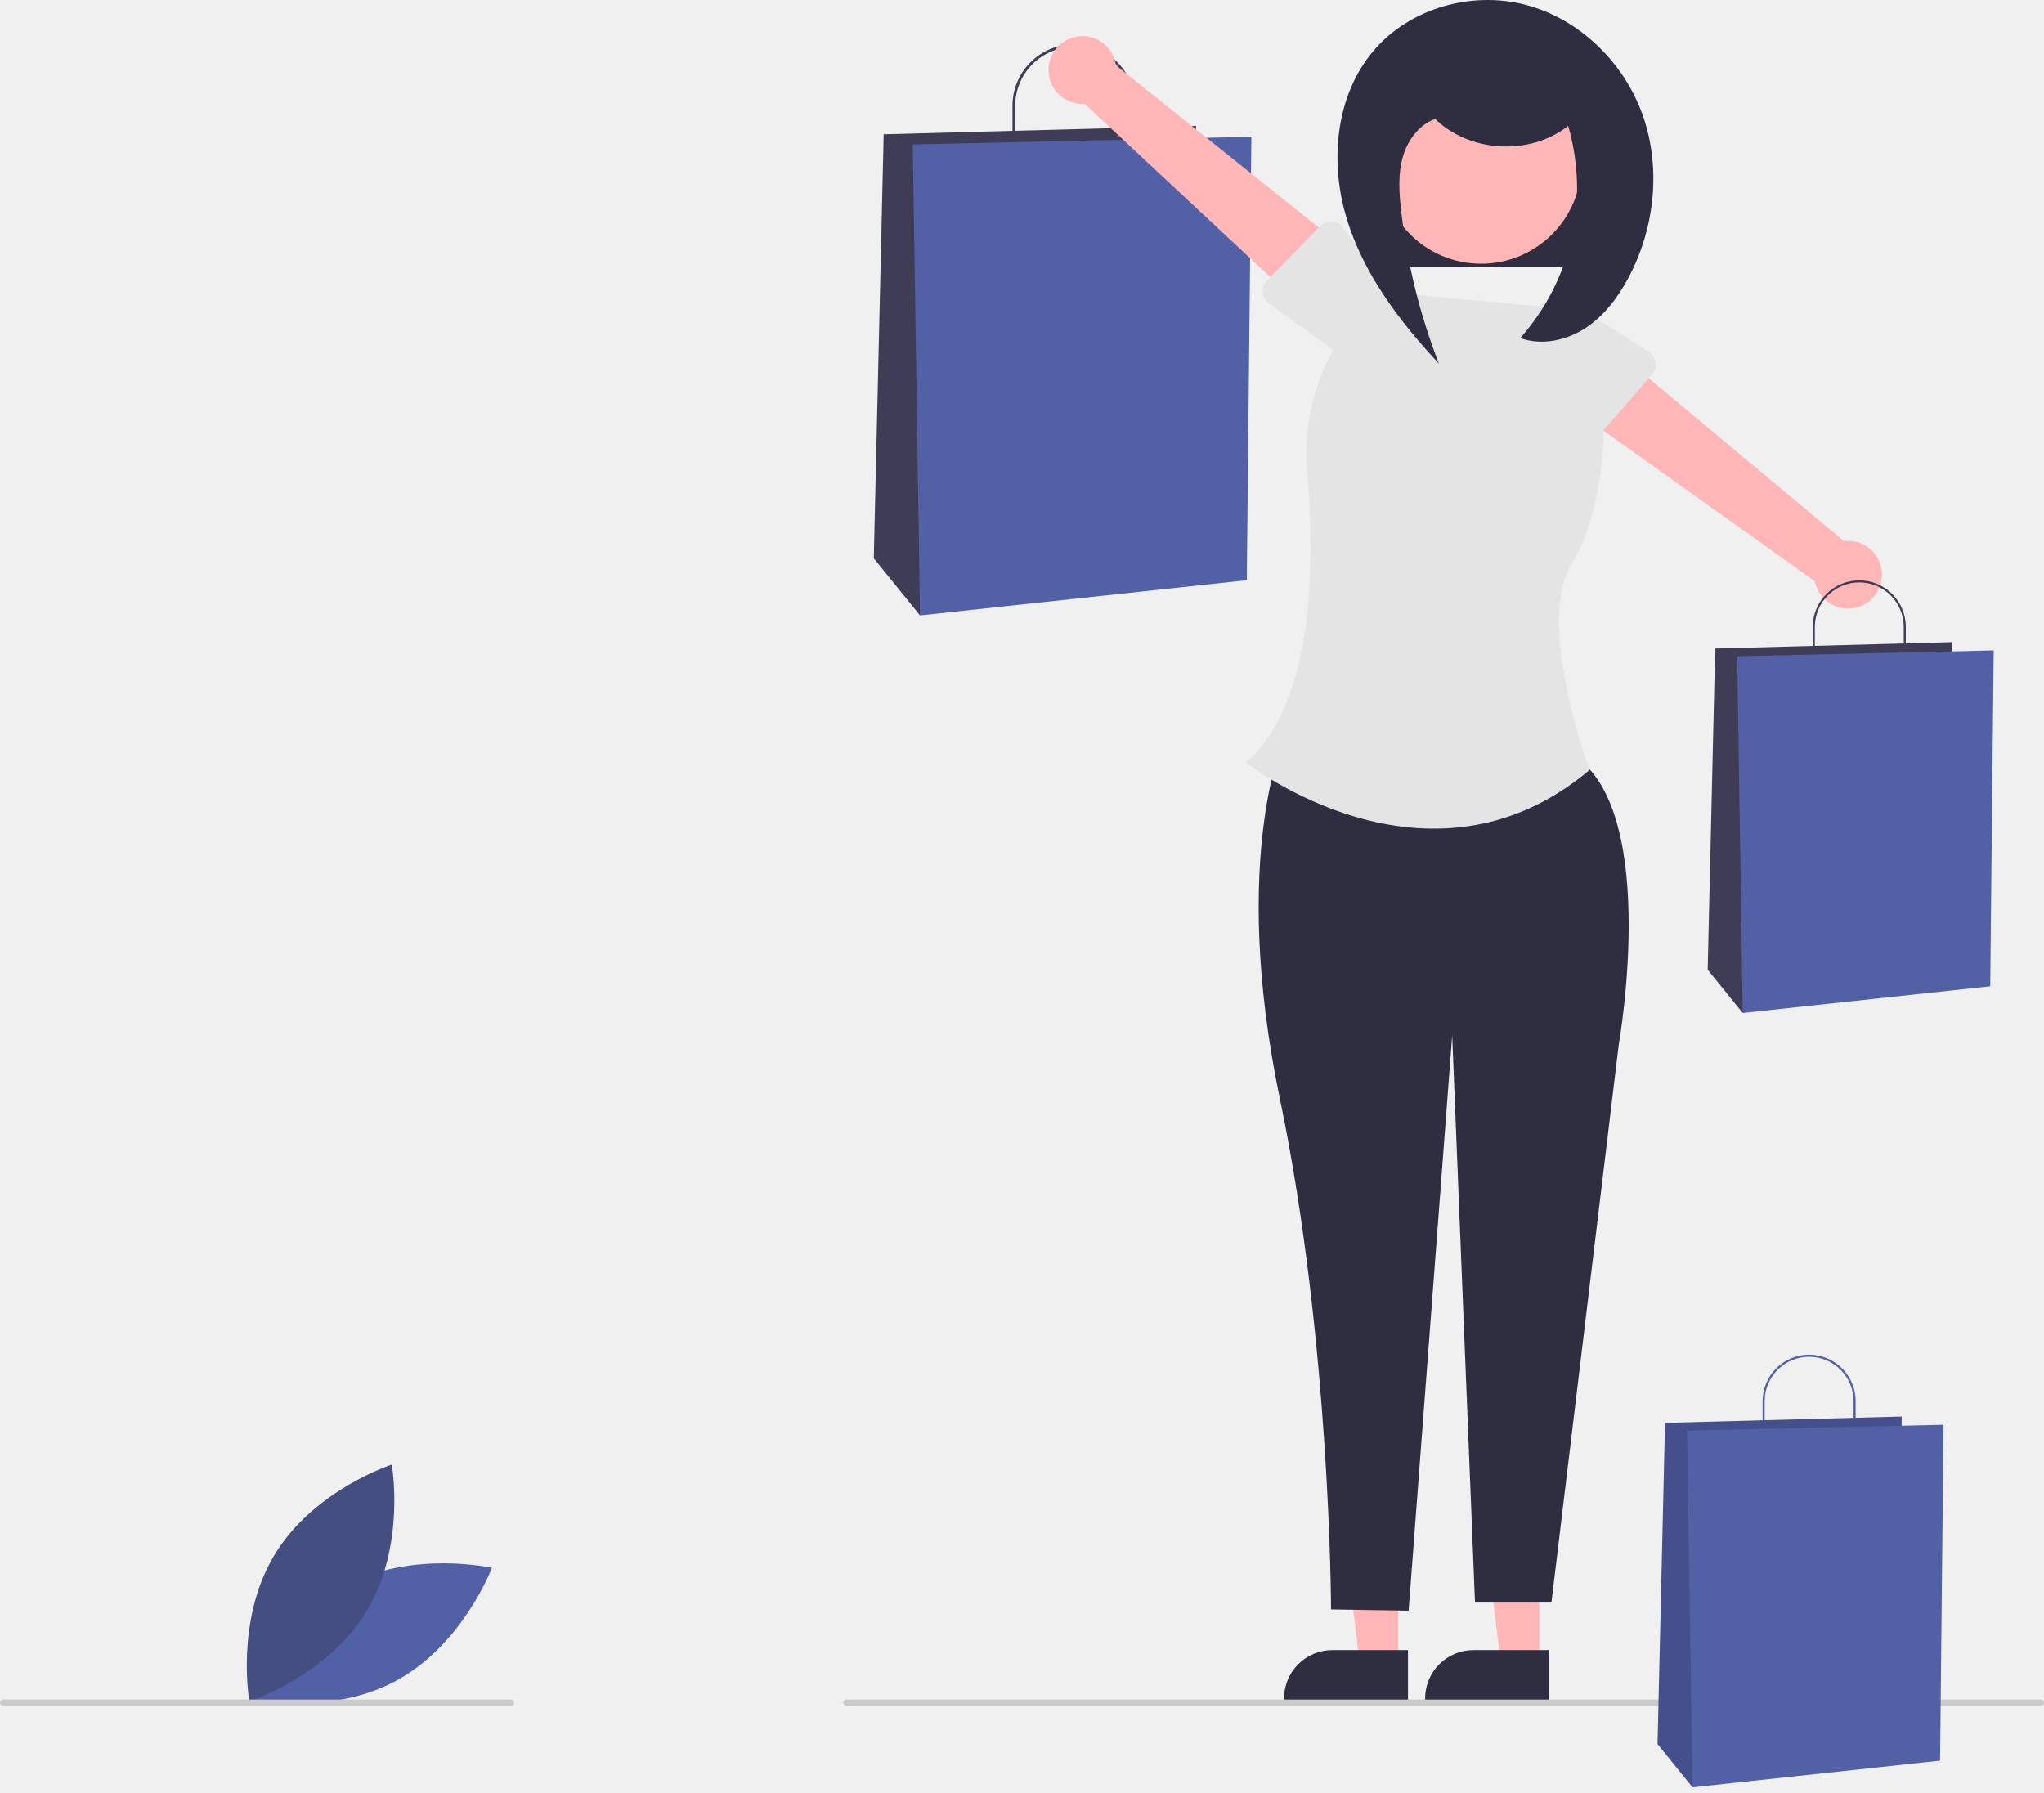
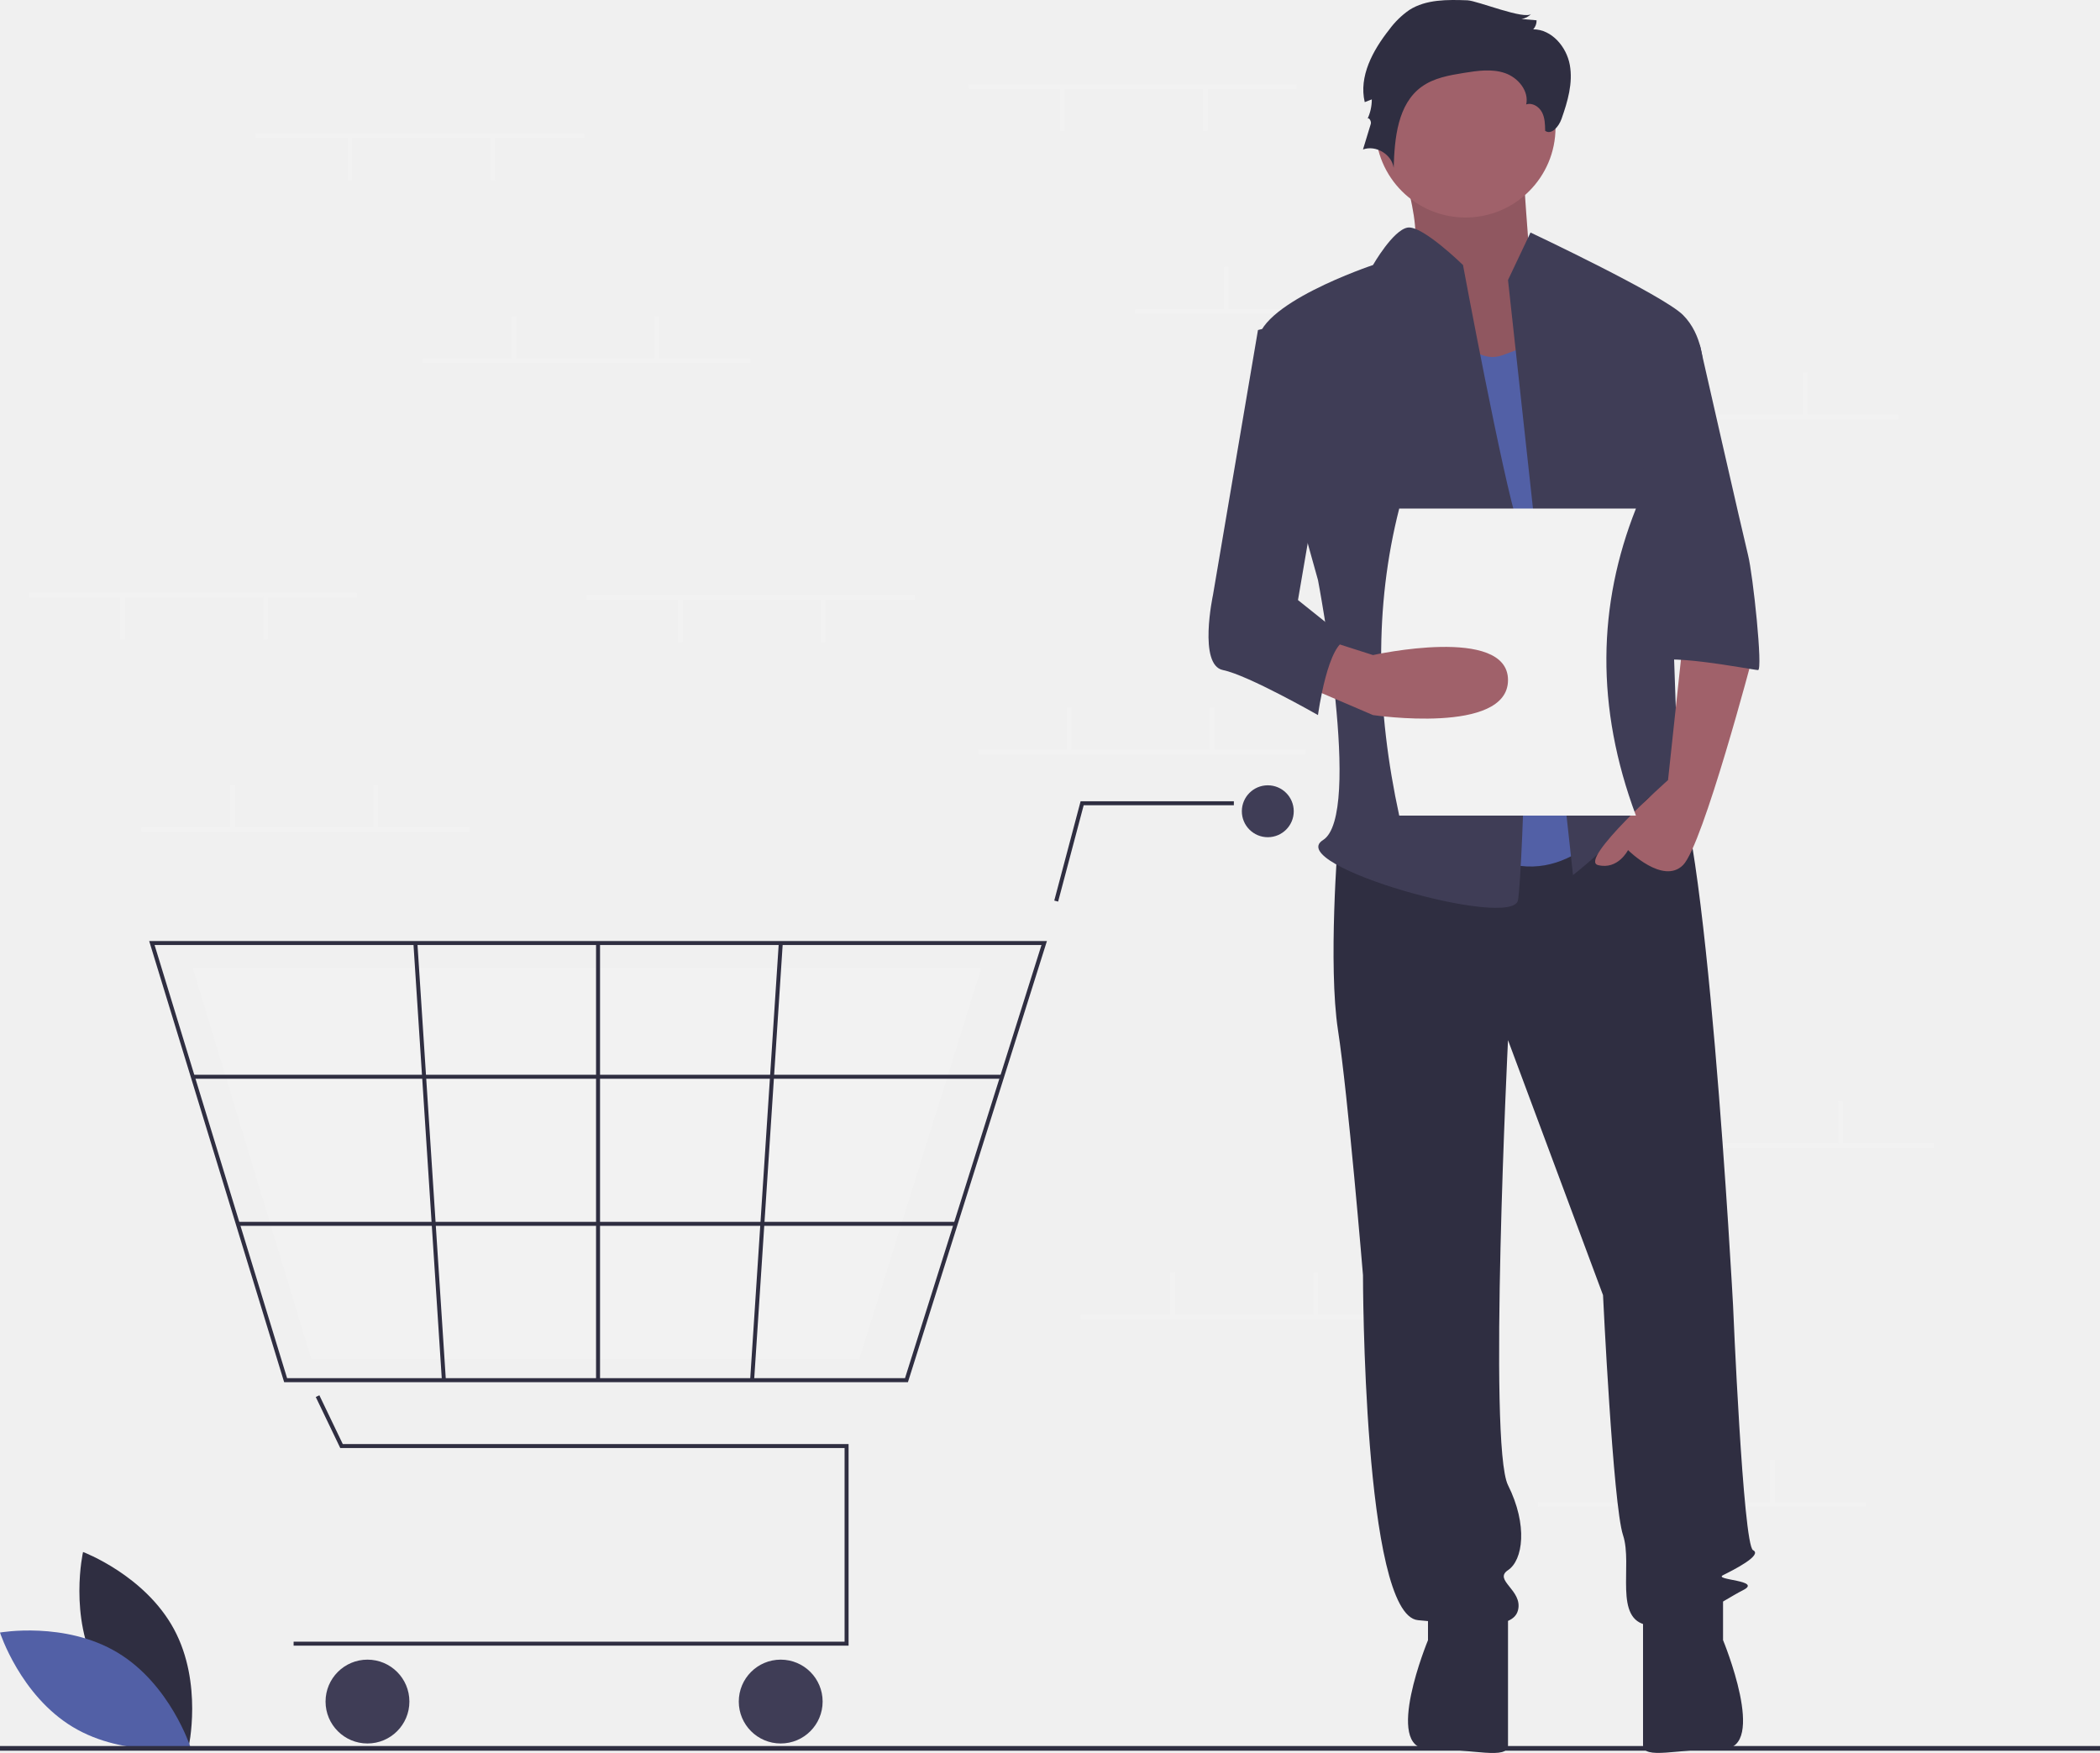
- <svg xmlns="http://www.w3.org/2000/svg" width="350" height="307" viewBox="0 0 350 307" fill="none">
-   <g clip-path="url(#clip0_16:186)">
-     <path d="M59.025 271.555C47.527 277.755 42.591 290.914 42.591 290.914C42.591 290.914 56.297 294.02 67.796 287.82C79.294 281.62 84.23 268.461 84.23 268.461C84.23 268.461 70.524 265.355 59.025 271.555Z" fill="#5260A6" />
-     <path d="M62.808 275.817C56.074 287.01 42.697 291.321 42.697 291.321C42.697 291.321 40.239 277.484 46.974 266.29C53.708 255.096 67.085 250.785 67.085 250.785C67.085 250.785 69.543 264.623 62.808 275.817Z" fill="#444E80" />
-     <path d="M275.622 21.54H234.825V45.696H275.622V21.54Z" fill="#2F2E41" />
-     <path d="M194.407 25.435H173.372V18.1C173.372 15.31 174.48 12.635 176.452 10.663C178.425 8.691 181.1 7.583 183.889 7.583C186.679 7.583 189.354 8.691 191.326 10.663C193.298 12.635 194.407 15.31 194.407 18.1V25.435ZM173.838 24.969H193.941V18.1C193.941 15.434 192.882 12.877 190.997 10.992C189.112 9.107 186.555 8.048 183.889 8.048C181.223 8.048 178.667 9.107 176.782 10.992C174.897 12.877 173.838 15.434 173.838 18.1V24.969Z" fill="#3F3D56" />
-     <path d="M204.807 24.426V21.559L151.314 22.993L149.621 95.602L157.538 105.381L204.807 24.426Z" fill="#3F3D56" />
-     <path d="M214.277 23.417L156.296 24.736L157.538 105.381L213.492 99.35L214.277 23.417Z" fill="#5260A6" />
-     <path d="M263.572 284.7H256.991L253.86 259.315H263.573L263.572 284.7Z" fill="#FFB6B6" />
-     <path d="M265.25 291.079L244.03 291.079V290.81C244.03 288.62 244.9 286.519 246.449 284.97C247.998 283.421 250.099 282.551 252.289 282.551H252.29L265.251 282.551L265.25 291.079Z" fill="#2F2E41" />
-     <path d="M239.416 284.7H232.834L229.704 259.315H239.417L239.416 284.7Z" fill="#FFB6B6" />
-     <path d="M241.094 291.079L219.874 291.079V290.81C219.874 288.62 220.744 286.519 222.293 284.97C223.842 283.421 225.943 282.551 228.133 282.551H228.134L241.094 282.551L241.094 291.079Z" fill="#2F2E41" />
-     <path d="M220.088 125.753C220.088 125.753 210.472 146.46 219.159 188.141C227.846 229.822 227.918 275.581 227.918 275.581L241.201 275.797L248.662 177.282L252.569 274.407H265.655L277.189 178.817C277.189 178.817 284.778 136.134 267.853 128.492L220.088 125.753Z" fill="#2F2E41" />
-     <path d="M266.114 52.675L237.031 49.994C227.911 56.641 222.792 68.581 223.843 80.9C225.268 97.602 224.786 120.588 213.353 130.574C213.353 130.574 244.514 155.168 272.195 131.836C272.195 131.836 262.73 106.478 269.228 96.352C275.727 86.225 278.072 57.774 266.114 52.675Z" fill="#E4E4E4" />
-     <path d="M179.577 11.403C179.488 12.241 179.584 13.089 179.858 13.886C180.132 14.684 180.577 15.411 181.162 16.018C181.748 16.624 182.459 17.095 183.246 17.397C184.034 17.699 184.877 17.825 185.718 17.765L224.118 53.602L231 43.118L191.091 11.188C190.897 9.782 190.194 8.496 189.116 7.573C188.037 6.65 186.658 6.155 185.239 6.182C183.82 6.208 182.459 6.754 181.416 7.717C180.373 8.679 179.718 9.99 179.577 11.403Z" fill="#FFB6B6" />
-     <path d="M216.947 48.066L226.057 38.708C226.316 38.442 226.63 38.234 226.976 38.1C227.323 37.966 227.694 37.908 228.065 37.931C228.436 37.953 228.798 38.055 229.125 38.23C229.453 38.404 229.74 38.648 229.965 38.943L237.863 49.294C239.217 50.628 239.988 52.445 240.005 54.346C240.022 56.246 239.285 58.077 237.955 59.435C236.625 60.793 234.81 61.569 232.91 61.591C231.009 61.614 229.176 60.882 227.814 59.556L217.287 51.966C216.986 51.749 216.735 51.469 216.552 51.146C216.368 50.823 216.256 50.464 216.224 50.094C216.192 49.724 216.24 49.351 216.365 49.001C216.489 48.651 216.688 48.332 216.947 48.066V48.066Z" fill="#E4E4E4" />
-     <path d="M322.238 98.672C322.281 97.83 322.138 96.989 321.821 96.208C321.503 95.427 321.018 94.725 320.399 94.152C319.781 93.579 319.045 93.148 318.242 92.891C317.439 92.633 316.59 92.554 315.753 92.66L275.422 59.013L269.133 69.863L310.755 99.526C311.026 100.919 311.799 102.164 312.927 103.026C314.055 103.887 315.46 104.305 316.876 104.199C318.291 104.094 319.619 103.473 320.607 102.455C321.596 101.436 322.176 100.09 322.238 98.672Z" fill="#FFB6B6" />
-     <path d="M282.889 64.142L274.314 73.991C274.07 74.272 273.768 74.496 273.43 74.649C273.091 74.802 272.724 74.881 272.352 74.879C271.98 74.877 271.614 74.796 271.276 74.639C270.939 74.483 270.64 74.256 270.398 73.974L261.938 64.077C260.511 62.821 259.641 61.05 259.518 59.153C259.395 57.256 260.029 55.387 261.282 53.957C262.535 52.527 264.303 51.652 266.2 51.523C268.097 51.395 269.967 52.025 271.401 53.273L282.333 60.266C282.646 60.467 282.912 60.732 283.113 61.045C283.314 61.357 283.446 61.709 283.499 62.077C283.551 62.445 283.524 62.82 283.419 63.176C283.314 63.532 283.133 63.862 282.889 64.142Z" fill="#E4E4E4" />
-     <path d="M326.336 112.9H310.403V107.344C310.403 105.231 311.243 103.204 312.737 101.71C314.231 100.216 316.257 99.377 318.37 99.377C320.483 99.377 322.509 100.216 324.003 101.71C325.497 103.204 326.336 105.231 326.336 107.344L326.336 112.9ZM310.756 112.547H325.984V107.344C325.984 105.324 325.181 103.388 323.754 101.96C322.326 100.532 320.389 99.73 318.37 99.73C316.35 99.73 314.414 100.532 312.986 101.96C311.558 103.388 310.756 105.324 310.756 107.344V112.547Z" fill="#3F3D56" />
-     <path d="M334.214 112.135V109.964L293.695 111.05L292.413 166.049L298.409 173.457L334.214 112.135Z" fill="#3F3D56" />
-     <path d="M341.387 111.371L297.469 112.37L298.409 173.457L340.793 168.888L341.387 111.371Z" fill="#5260A6" />
-     <path d="M253.613 45.159C263.1 45.159 270.791 37.468 270.791 27.981C270.791 18.494 263.1 10.803 253.613 10.803C244.126 10.803 236.435 18.494 236.435 27.981C236.435 37.468 244.126 45.159 253.613 45.159Z" fill="#FFB6B6" />
-     <path d="M245.704 20.326C251.647 26.149 261.988 26.707 268.523 21.557C270.337 27.813 270.535 34.426 269.1 40.779C267.665 47.132 264.643 53.018 260.316 57.886C263.951 59.2 268.136 58.336 271.385 56.242C274.634 54.149 277.04 50.952 278.856 47.54C283.351 39.094 284.476 28.78 281.296 19.756C278.116 10.732 270.498 3.249 261.241 0.826C251.985 -1.597 241.372 1.396 235.188 8.697C228.721 16.331 227.674 27.518 230.507 37.114C233.341 46.709 239.557 54.95 246.386 62.262C243.106 53.827 240.93 45.004 239.914 36.011C239.567 32.931 239.364 29.756 240.234 26.782C241.104 23.807 243.245 21.036 246.23 20.2" fill="#2F2E41" />
-     <path d="M349.463 292.092H144.939C144.796 292.092 144.66 292.035 144.559 291.935C144.458 291.834 144.402 291.697 144.402 291.555C144.402 291.413 144.458 291.276 144.559 291.175C144.66 291.075 144.796 291.018 144.939 291.018H349.463C349.606 291.018 349.742 291.075 349.843 291.175C349.943 291.276 350 291.413 350 291.555C350 291.697 349.943 291.834 349.843 291.935C349.742 292.035 349.606 292.092 349.463 292.092Z" fill="#CACACA" />
-     <path d="M87.5 292.092H0.537C0.394 292.092 0.258 292.035 0.157 291.935C0.057 291.834 0 291.697 0 291.555C0 291.413 0.057 291.276 0.157 291.175C0.258 291.075 0.394 291.018 0.537 291.018H87.5C87.642 291.018 87.779 291.075 87.88 291.175C87.98 291.276 88.037 291.413 88.037 291.555C88.037 291.697 87.98 291.834 87.88 291.935C87.779 292.035 87.642 292.092 87.5 292.092Z" fill="#CACACA" />
-     <path d="M317.747 245.492H301.814V239.935C301.814 237.823 302.654 235.796 304.148 234.302C305.642 232.808 307.668 231.969 309.781 231.969C311.894 231.969 313.92 232.808 315.414 234.302C316.908 235.796 317.748 237.823 317.748 239.935L317.747 245.492ZM302.167 245.139H317.395V239.935C317.395 237.916 316.593 235.98 315.165 234.552C313.737 233.124 311.8 232.322 309.781 232.322C307.762 232.322 305.825 233.124 304.397 234.552C302.969 235.98 302.167 237.916 302.167 239.935V245.139Z" fill="#5260A6" />
-     <path d="M325.626 244.727V242.556L285.106 243.642L283.824 298.641L289.82 306.049L325.626 244.727Z" fill="#444F8B" />
-     <path d="M332.798 243.963L288.88 244.962L289.82 306.049L332.204 301.48L332.798 243.963Z" fill="#5260A6" />
-   </g>
-   <defs>
-     <clipPath id="clip0_16:186">
-       <rect width="350" height="306.049" fill="white" />
-     </clipPath>
-   </defs>
+ <svg xmlns="http://www.w3.org/2000/svg" data-name="Layer 1" width="896" height="747.971" viewBox="0 0 896 747.971">
+   <path d="M193.634,788.752c12.428,23.049,38.806,32.944,38.806,32.944s6.227-27.475-6.201-50.524-38.806-32.944-38.806-32.944S181.206,765.703,193.634,788.752Z" transform="translate(-152 -76.01429)" fill="#2f2e41" />
+   <path d="M202.177,781.169c22.438,13.5,31.08,40.314,31.08,40.314s-27.738,4.927-50.177-8.573S152,772.596,152,772.596,179.738,767.67,202.177,781.169Z" transform="translate(-152 -76.01429)" fill="#5260a6" />
+   <rect x="413.248" y="35.908" width="140" height="2" fill="#f2f2f2" />
+   <rect x="513.249" y="37.408" width="2" height="18.5" fill="#f2f2f2" />
+   <rect x="452.248" y="37.408" width="2" height="18.5" fill="#f2f2f2" />
+   <rect x="484.248" y="131.908" width="140" height="2" fill="#f2f2f2" />
+   <rect x="522.249" y="113.908" width="2" height="18.5" fill="#f2f2f2" />
+   <rect x="583.249" y="113.908" width="2" height="18.5" fill="#f2f2f2" />
+   <rect x="670.249" y="176.908" width="140" height="2" fill="#f2f2f2" />
+   <rect x="708.249" y="158.908" width="2" height="18.5" fill="#f2f2f2" />
+   <rect x="769.249" y="158.908" width="2" height="18.5" fill="#f2f2f2" />
+   <rect x="656.249" y="640.908" width="140" height="2" fill="#f2f2f2" />
+   <rect x="694.249" y="622.908" width="2" height="18.5" fill="#f2f2f2" />
+   <rect x="755.249" y="622.908" width="2" height="18.5" fill="#f2f2f2" />
+   <rect x="417.248" y="319.908" width="140" height="2" fill="#f2f2f2" />
+   <rect x="455.248" y="301.908" width="2" height="18.5" fill="#f2f2f2" />
+   <rect x="516.249" y="301.908" width="2" height="18.5" fill="#f2f2f2" />
+   <rect x="461.248" y="560.908" width="140" height="2" fill="#f2f2f2" />
+   <rect x="499.248" y="542.908" width="2" height="18.5" fill="#f2f2f2" />
+   <rect x="560.249" y="542.908" width="2" height="18.5" fill="#f2f2f2" />
+   <rect x="685.249" y="487.908" width="140" height="2" fill="#f2f2f2" />
+   <rect x="723.249" y="469.908" width="2" height="18.5" fill="#f2f2f2" />
+   <rect x="784.249" y="469.908" width="2" height="18.5" fill="#f2f2f2" />
+   <polygon points="362.06 702.184 125.274 702.184 125.274 700.481 360.356 700.481 360.356 617.861 145.18 617.861 134.727 596.084 136.263 595.347 146.252 616.157 362.06 616.157 362.06 702.184" fill="#2f2e41" />
+   <circle cx="156.789" cy="726.033" r="17.887" fill="#3f3d56" />
+   <circle cx="333.101" cy="726.033" r="17.887" fill="#3f3d56" />
+   <circle cx="540.927" cy="346.153" r="11.073" fill="#3f3d56" />
+   <path d="M539.385,665.767H273.237L215.648,477.531H598.693l-.349,1.108Zm-264.889-1.704H538.136l58.234-184.83H217.951Z" transform="translate(-152 -76.01429)" fill="#2f2e41" />
+   <polygon points="366.61 579.958 132.842 579.958 82.26 413.015 418.701 413.015 418.395 413.998 366.61 579.958" fill="#f2f2f2" />
+   <polygon points="451.465 384.7 449.818 384.263 461.059 341.894 526.448 341.894 526.448 343.598 462.37 343.598 451.465 384.7" fill="#2f2e41" />
+   <rect x="82.258" y="458.584" width="345.293" height="1.704" fill="#2f2e41" />
+   <rect x="101.459" y="521.344" width="306.319" height="1.704" fill="#2f2e41" />
+   <rect x="254.314" y="402.368" width="1.704" height="186.533" fill="#2f2e41" />
+   <rect x="385.557" y="570.797" width="186.929" height="1.704" transform="translate(-274.7392 936.235) rotate(-86.24919)" fill="#2f2e41" />
+   <rect x="334.457" y="478.185" width="1.704" height="186.929" transform="translate(-188.4687 -52.99638) rotate(-3.729)" fill="#2f2e41" />
+   <rect y="745" width="896" height="2" fill="#2f2e41" />
+   <path d="M747.411,137.89s14.618,41.606,5.622,48.007S783.394,244.573,783.394,244.573l47.229-12.802-25.863-43.74s-3.373-43.74-3.373-50.141S747.411,137.89,747.411,137.89Z" transform="translate(-152 -76.01429)" fill="#a0616a" />
+   <path d="M747.411,137.89s14.618,41.606,5.622,48.007S783.394,244.573,783.394,244.573l47.229-12.802-25.863-43.74s-3.373-43.74-3.373-50.141S747.411,137.89,747.411,137.89Z" transform="translate(-152 -76.01429)" opacity="0.1" />
+   <path d="M722.874,434.468s-4.267,53.341,0,81.079,10.668,104.549,10.668,104.549,0,145.089,23.47,147.222,40.539,4.267,42.673-4.267-10.668-12.802-4.267-17.069,8.535-19.203,0-36.272,0-189.895,0-189.895l40.539,108.816s4.267,89.614,8.535,102.415-4.267,36.272,10.668,38.406,32.005-10.668,40.539-14.936-12.802-4.267-8.535-6.401,17.069-8.535,12.802-10.668-8.535-104.549-8.535-104.549S879.697,414.199,864.762,405.664s-24.537,6.166-24.537,6.166Z" transform="translate(-152 -76.01429)" fill="#2f2e41" />
+   <path d="M761.279,758.784v17.069s-19.203,46.399,0,46.399,34.138,4.808,34.138-1.593V763.051Z" transform="translate(-152 -76.01429)" fill="#2f2e41" />
+   <path d="M887.165,758.754v17.069s19.203,46.399,0,46.399-34.138,4.808-34.138-1.593V763.021Z" transform="translate(-152 -76.01429)" fill="#2f2e41" />
+   <circle cx="625.282" cy="54.408" r="38.406" fill="#a0616a" />
+   <path d="M765.547,201.9s10.668,32.005,27.738,25.604l17.069-6.401L840.225,425.934s-23.47,34.138-57.609,12.802S765.547,201.9,765.547,201.9Z" transform="translate(-152 -76.01429)" fill="#5260a6" />
+   <path d="M795.418,195.499l9.601-20.27s56.542,26.671,65.076,35.205,8.535,21.337,8.535,21.337l-14.936,53.341s4.267,117.351,4.267,121.618,14.936,27.738,4.267,19.203-12.802-17.069-21.337-4.267-27.738,27.738-27.738,27.738Z" transform="translate(-152 -76.01429)" fill="#3f3d56" />
+   <path d="M870.096,349.122l-6.401,59.742s-38.406,34.138-29.871,36.272,12.802-6.401,12.802-6.401,14.936,14.936,23.47,6.401S899.967,355.523,899.967,355.523Z" transform="translate(-152 -76.01429)" fill="#a0616a" />
+   <path d="M778.1,76.144c-8.514-.304-17.625-.455-24.804,4.133a36.313,36.313,0,0,0-8.572,8.392c-6.992,8.838-13.033,19.959-10.436,30.925l3.016-1.176a19.751,19.751,0,0,1-1.905,8.463c.425-1.235,1.847.762,1.466,2.011L733.543,139.792c5.462-2.002,12.257,2.052,13.088,7.81.38-12.661,1.693-27.18,11.964-34.593,5.18-3.739,11.735-4.88,18.042-5.894,5.818-.935,11.918-1.827,17.491.089s10.319,7.615,9.055,13.371c2.57-.885,5.444.906,6.713,3.309s1.337,5.237,1.375,7.955c2.739,1.936,5.856-1.908,6.973-5.071,2.62-7.424,4.949-15.327,3.538-23.073s-7.723-15.148-15.596-15.174a5.467,5.467,0,0,0,1.422-3.849l-6.489-.548a7.172,7.172,0,0,0,4.286-2.26C802.798,84.731,782.313,76.295,778.1,76.144Z" transform="translate(-152 -76.01429)" fill="#2f2e41" />
+   <path d="M776.215,189.098s-17.369-17.021-23.62-15.978S737.809,189.098,737.809,189.098s-51.208,17.069-49.074,34.138S714.339,323.518,714.339,323.518s19.203,100.282,2.134,110.95,81.079,38.406,83.213,25.604,6.401-140.821,0-160.024S776.215,189.098,776.215,189.098Z" transform="translate(-152 -76.01429)" fill="#3f3d56" />
+   <path d="M850.893,223.236h26.383S895.7,304.315,897.833,312.85s6.401,49.074,4.267,49.074-44.807-8.535-44.807-2.134Z" transform="translate(-152 -76.01429)" fill="#3f3d56" />
+   <path d="M850,424.014H749c-9.856-45.34-10.68-89.146,0-131H850C833.701,334.115,832.682,377.621,850,424.014Z" transform="translate(-152 -76.01429)" fill="#f2f2f2" />
+   <path d="M707.938,368.325,737.809,381.127s57.609,8.535,57.609-14.936-57.609-10.668-57.609-10.668L718.605,349.383Z" transform="translate(-152 -76.01429)" fill="#a0616a" />
+   <path d="M714.339,210.435l-25.604,6.401L669.532,329.919s-6.401,29.871,4.267,32.005S714.339,381.127,714.339,381.127s4.267-32.005,12.802-32.005L705.804,332.053,718.606,257.375Z" transform="translate(-152 -76.01429)" fill="#3f3d56" />
+   <rect x="60.248" y="352.908" width="140" height="2" fill="#f2f2f2" />
+   <rect x="98.249" y="334.908" width="2" height="18.5" fill="#f2f2f2" />
+   <rect x="159.249" y="334.908" width="2" height="18.5" fill="#f2f2f2" />
+   <rect x="109.249" y="56.908" width="140" height="2" fill="#f2f2f2" />
+   <rect x="209.249" y="58.408" width="2" height="18.5" fill="#f2f2f2" />
+   <rect x="148.249" y="58.408" width="2" height="18.5" fill="#f2f2f2" />
+   <rect x="250.249" y="253.908" width="140" height="2" fill="#f2f2f2" />
+   <rect x="350.248" y="255.408" width="2" height="18.5" fill="#f2f2f2" />
+   <rect x="289.248" y="255.408" width="2" height="18.5" fill="#f2f2f2" />
+   <rect x="12.248" y="252.908" width="140" height="2" fill="#f2f2f2" />
+   <rect x="112.249" y="254.408" width="2" height="18.5" fill="#f2f2f2" />
+   <rect x="51.248" y="254.408" width="2" height="18.5" fill="#f2f2f2" />
+   <rect x="180.249" y="152.908" width="140" height="2" fill="#f2f2f2" />
+   <rect x="218.249" y="134.908" width="2" height="18.5" fill="#f2f2f2" />
+   <rect x="279.248" y="134.908" width="2" height="18.5" fill="#f2f2f2" />
</svg>
